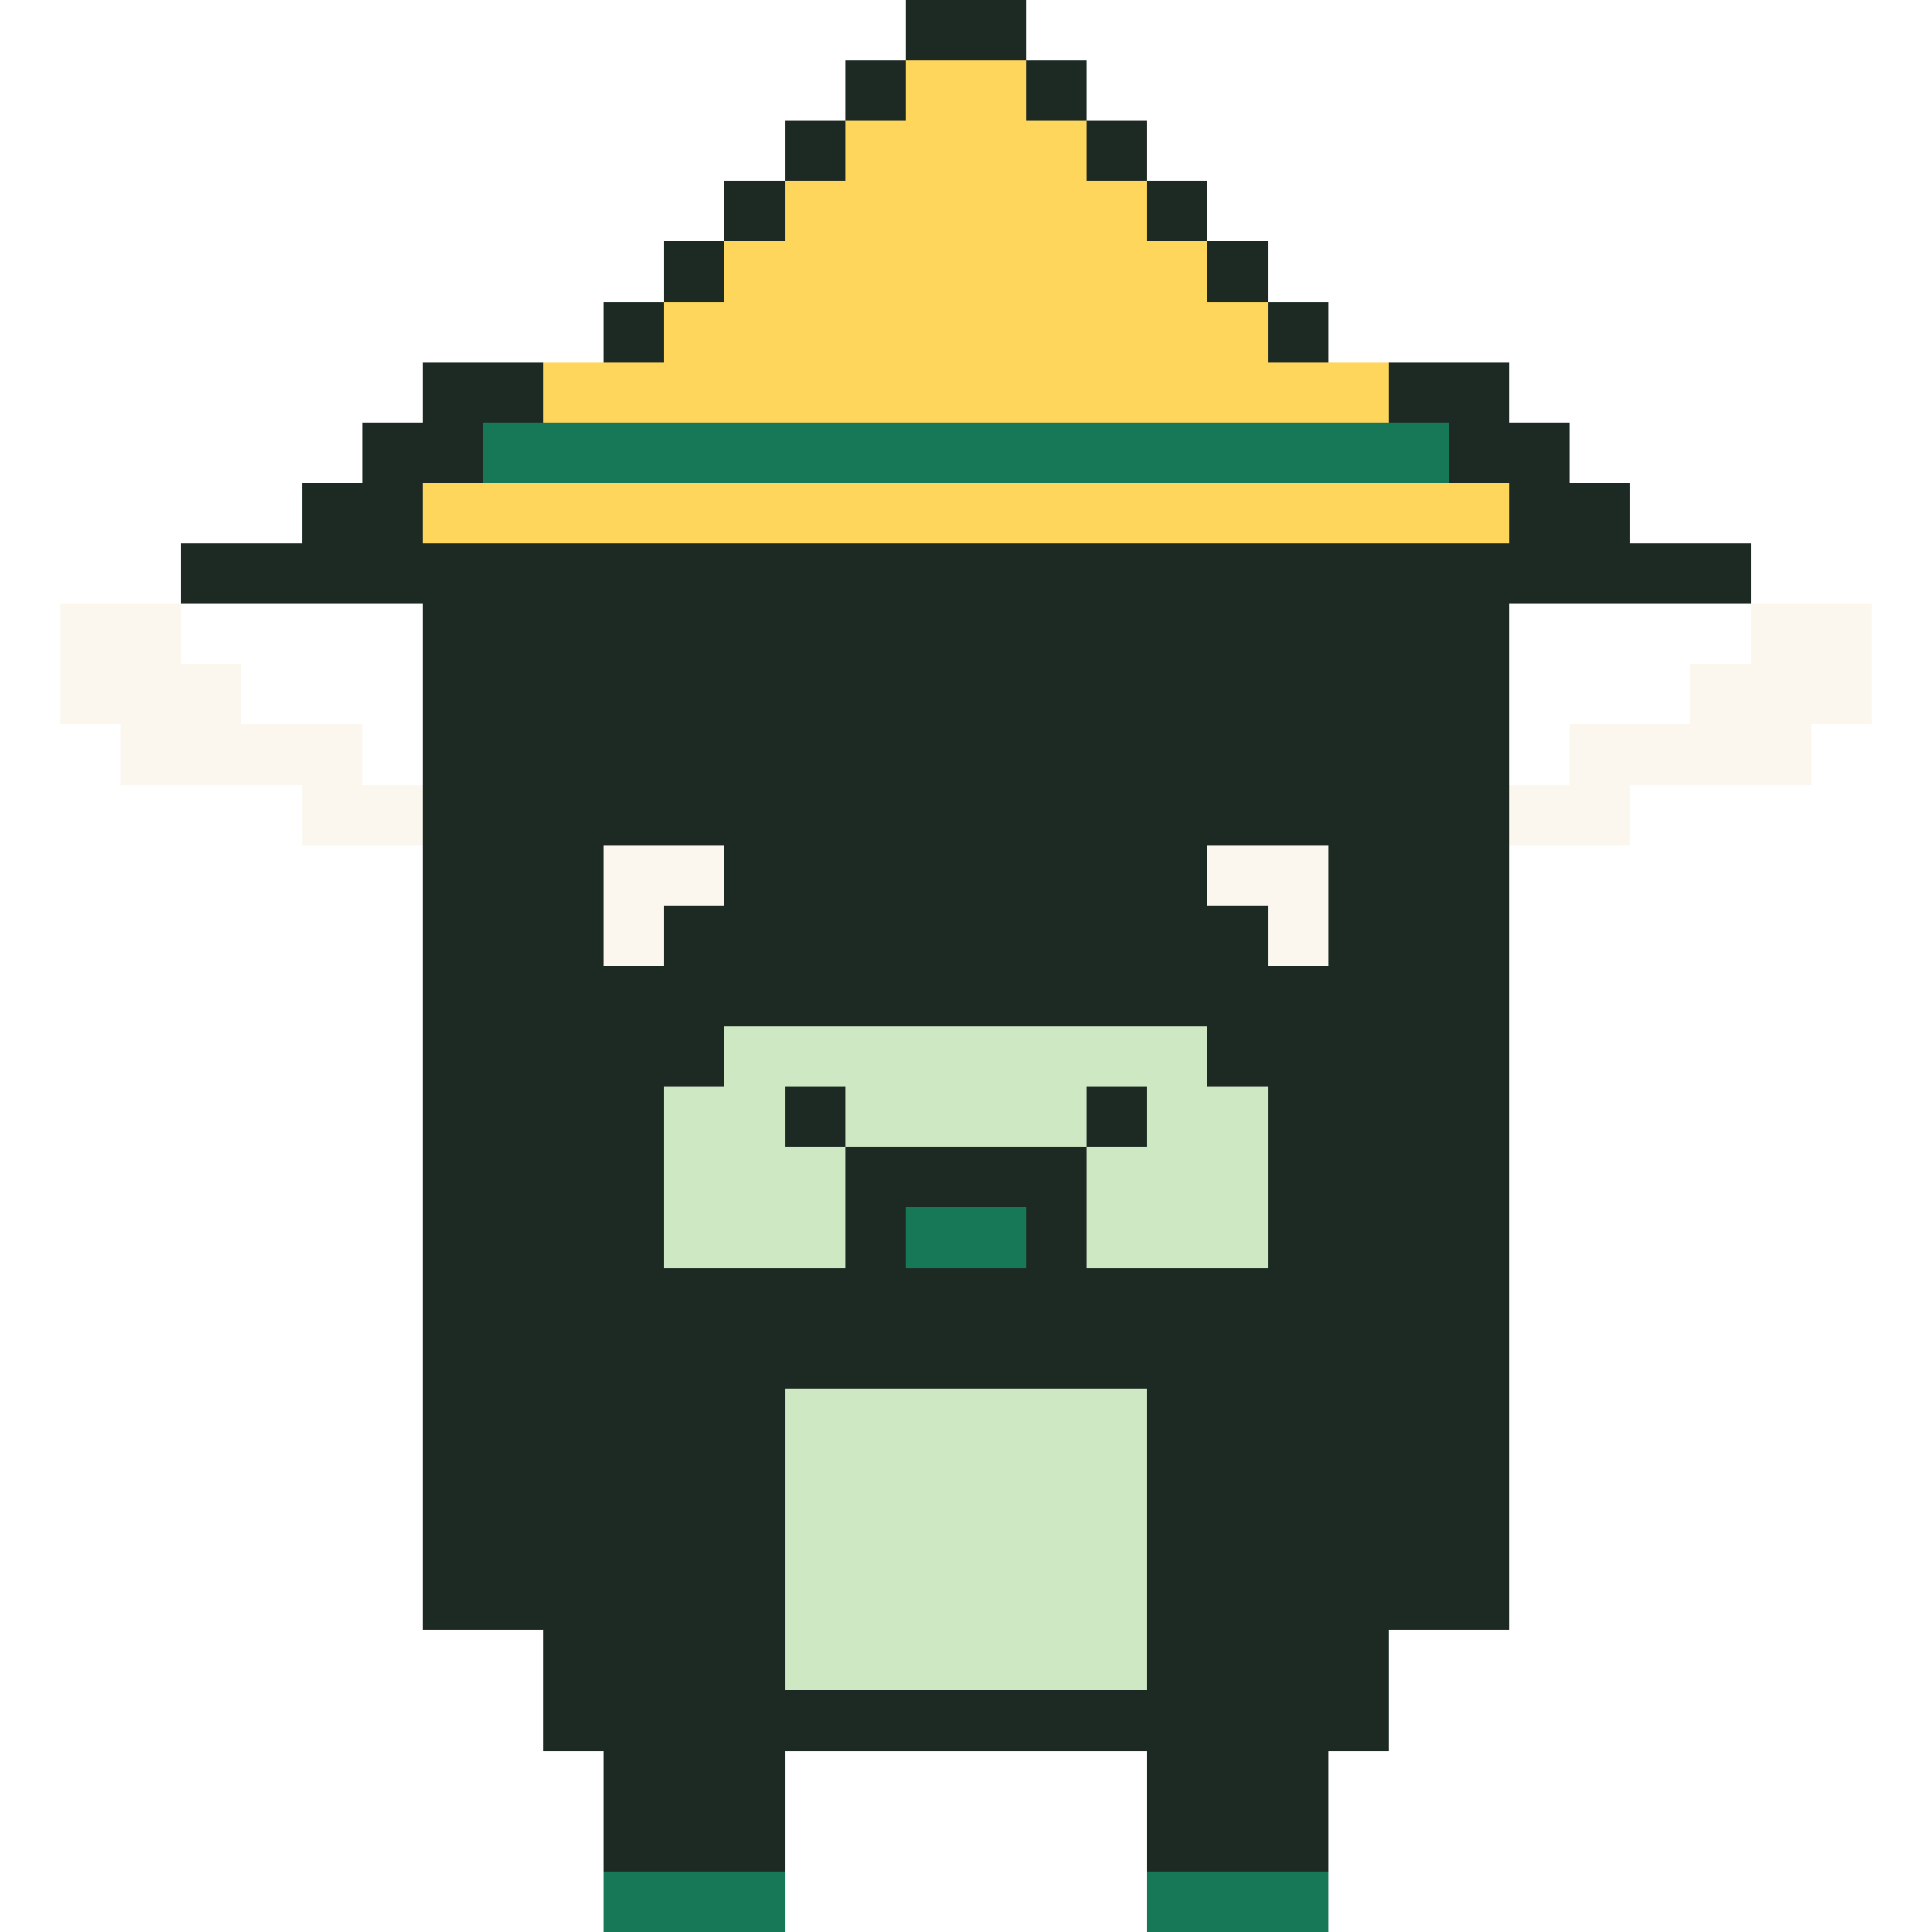
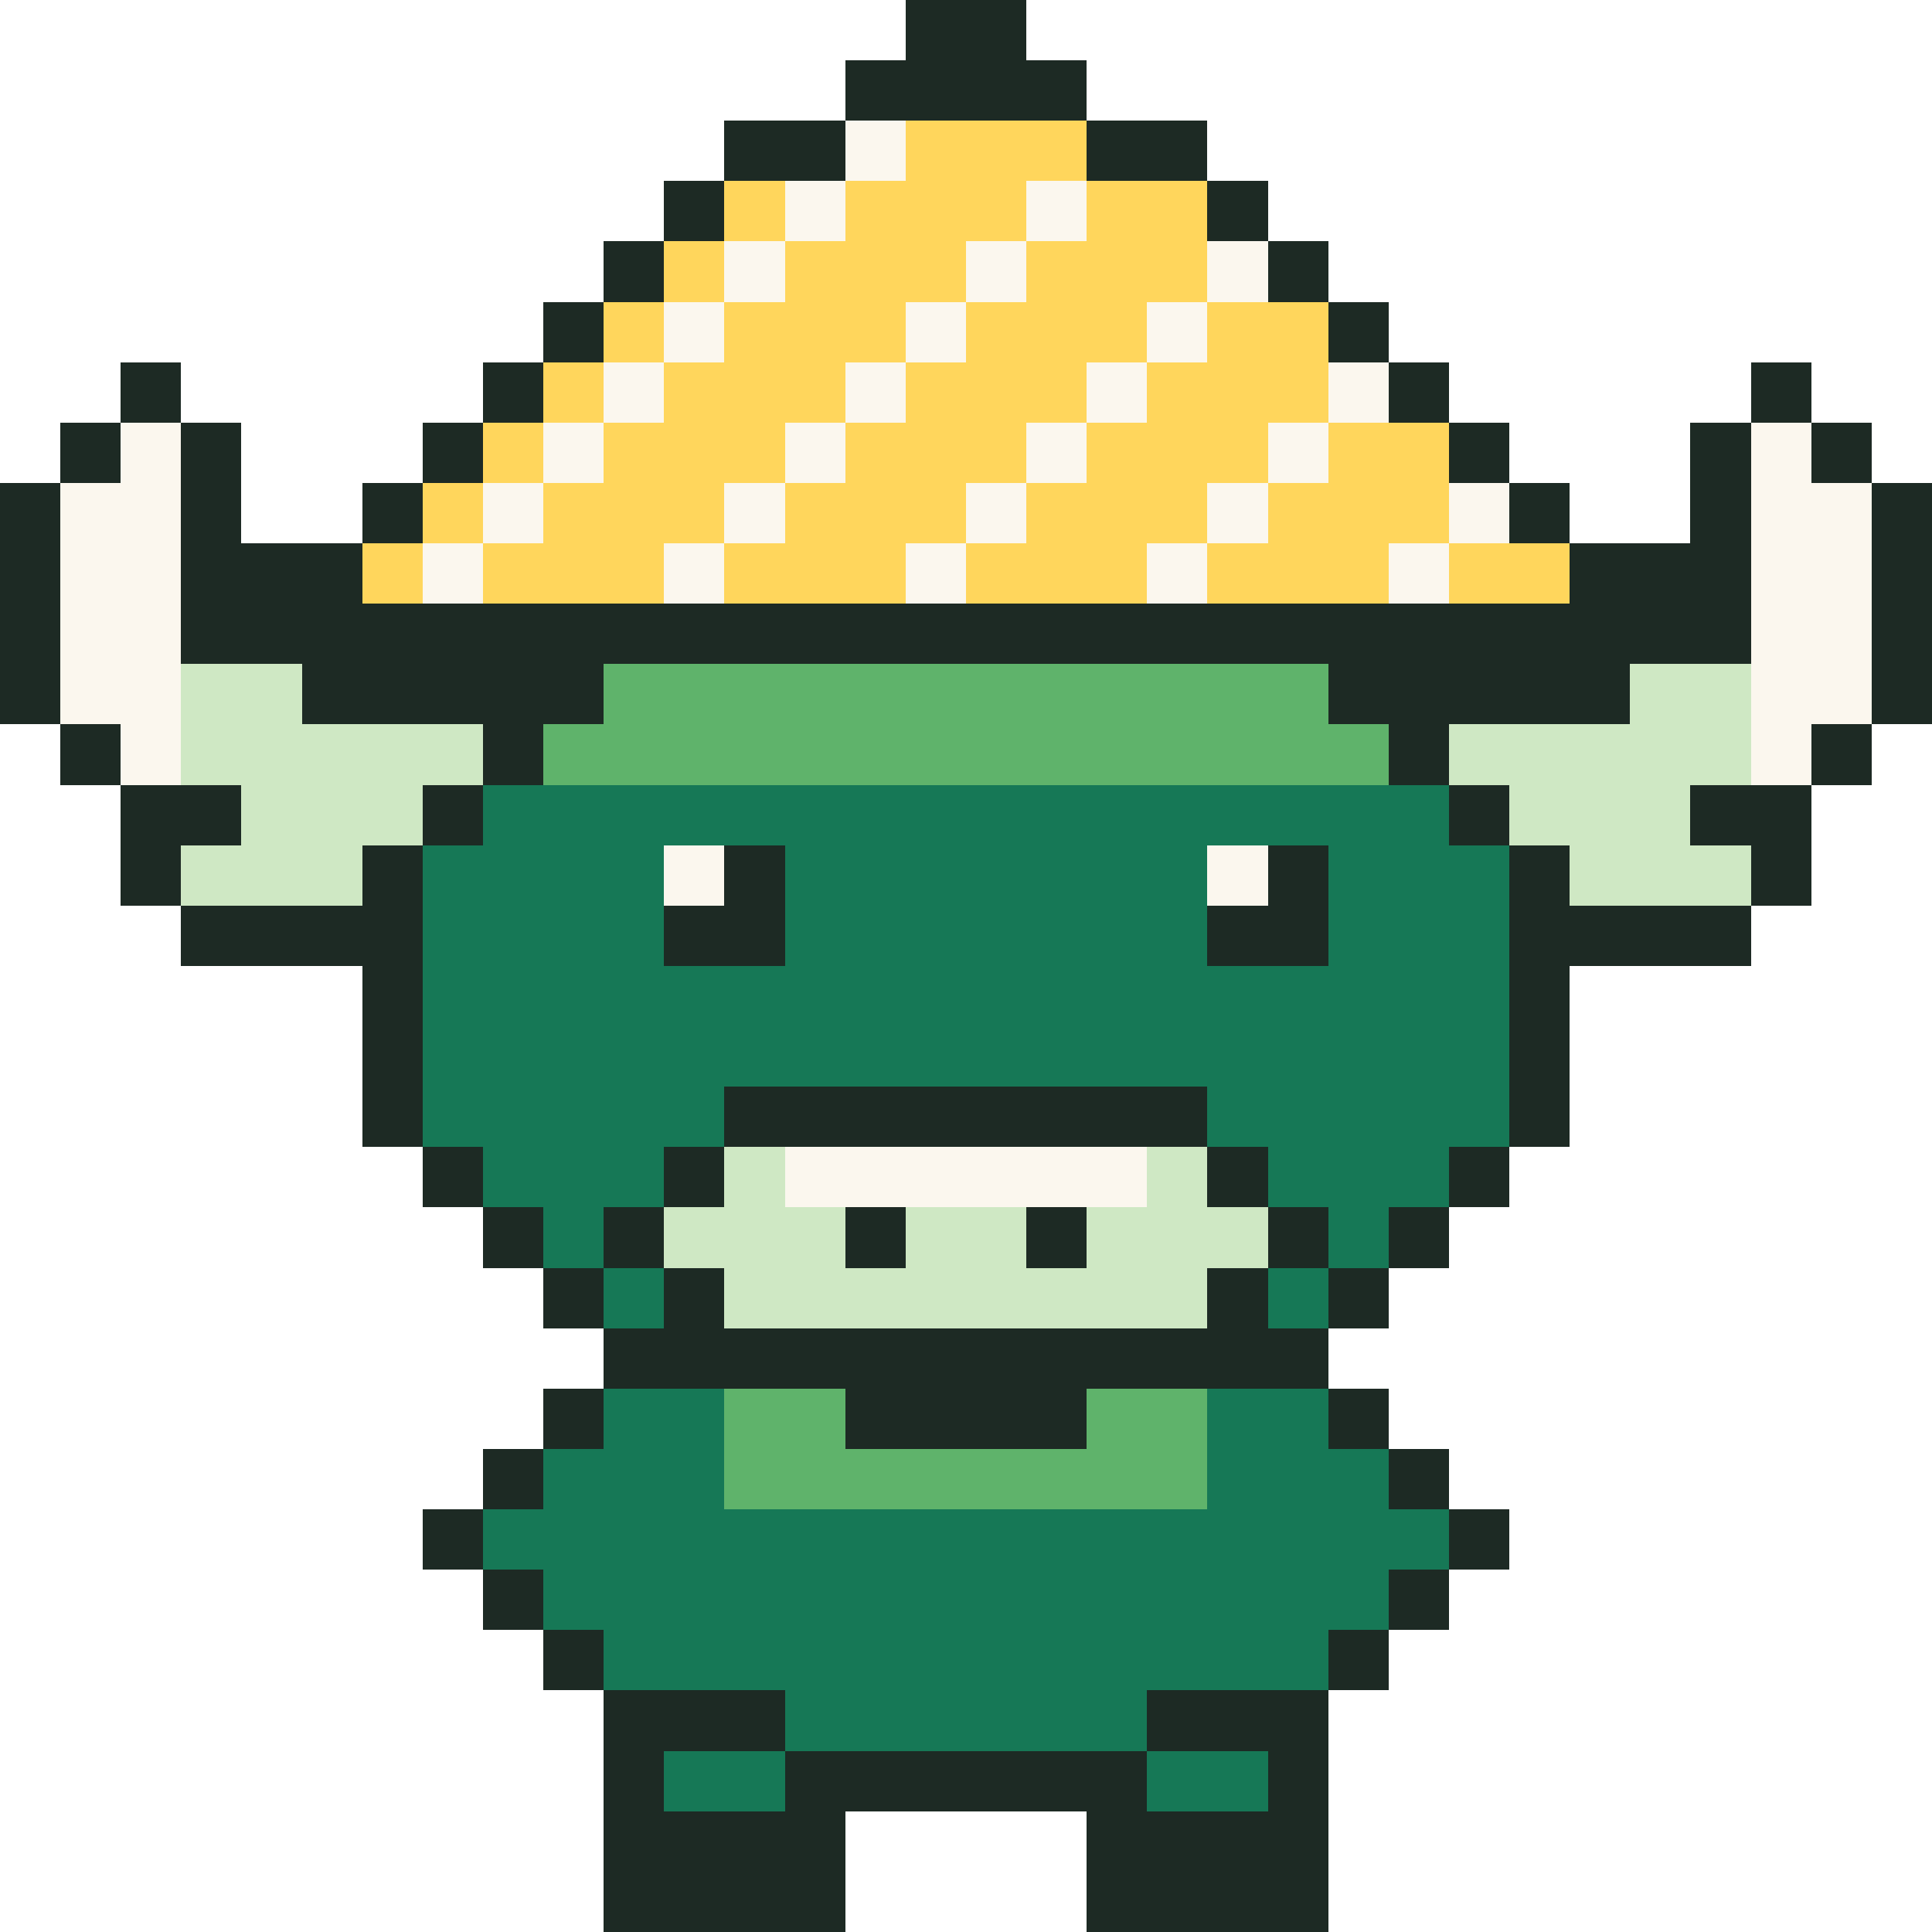
<svg xmlns="http://www.w3.org/2000/svg" width="32" height="32" viewBox="0 0 32 32" shape-rendering="crispEdges">
-   <path fill="#1d2a24" d="M15 0h2v1H15zM14 1h1v1H14zM17 1h1v1H17zM13 2h1v1H13zM18 2h1v1H18zM12 3h1v1H12zM19 3h1v1H19zM11 4h1v1H11zM20 4h1v1H20zM10 5h1v1H10zM21 5h1v1H21zM7 6h2v1H7zM23 6h2v1H23zM6 7h2v1H6zM24 7h2v1H24zM5 8h2v1H5zM25 8h2v1H25zM3 9h26v1H3zM7 10h18v4H7zM7 14h3v2H7zM12 14h8v1H12zM22 14h3v2H22zM11 15h10v1H11zM7 16h18v1H7zM7 17h5v1H7zM20 17h5v1H20zM7 18h4v3H7zM13 18h1v1H13zM18 18h1v1H18zM21 18h4v3H21zM14 19h4v1H14zM14 20h1v1H14zM17 20h1v1H17zM7 21h18v2H7zM7 23h6v4H7zM19 23h6v4H19zM9 27h4v1H9zM19 27h4v1H19zM9 28h14v1H9zM10 29h3v2H10zM19 29h3v2H19z" />
-   <path fill="#167856" d="M8 7h16v1H8zM15 20h2v1H15zM10 31h3v1H10zM19 31h3v1H19z" />
-   <path fill="#cfe8c4" d="M12 17h8v1H12zM11 18h2v1H11zM14 18h4v1H14zM19 18h2v1H19zM11 19h3v2H11zM18 19h3v2H18zM13 23h6v5H13z" />
-   <path fill="#fbf7ee" d="M1 10h2v1H1zM29 10h2v1H29zM1 11h3v1H1zM28 11h3v1H28zM2 12h4v1H2zM26 12h4v1H26zM5 13h2v1H5zM25 13h2v1H25zM10 14h2v1H10zM20 14h2v1H20zM10 15h1v1H10zM21 15h1v1H21z" />
-   <path fill="#ffd65c" d="M15 1h2v1H15zM14 2h4v1H14zM13 3h6v1H13zM12 4h8v1H12zM11 5h10v1H11zM9 6h14v1H9zM7 8h18v1H7z" />
+   <path fill="#1d2a24" d="M15 0h2v1H15zM14 1h4v1H14zM12 2h2v1H12zM18 2h2v1H18zM11 3h1v1H11zM20 3h1v1H20zM10 4h1v1H10zM21 4h1v1H21zM9 5h1v1H9zM22 5h1v1H22zM2 6h1v1H2zM8 6h1v1H8zM23 6h1v1H23zM29 6h1v1H29zM1 7h1v1H1zM3 7h1v2H3zM7 7h1v1H7zM24 7h1v1H24zM28 7h1v2H28zM30 7h1v1H30zM0 8h1v4H0zM6 8h1v1H6zM25 8h1v1H25zM31 8h1v4H31zM3 9h3v1H3zM26 9h3v1H26zM3 10h26v1H3zM5 11h5v1H5zM22 11h5v1H22zM1 12h1v1H1zM8 12h1v1H8zM23 12h1v1H23zM30 12h1v1H30zM2 13h2v1H2zM7 13h1v1H7zM24 13h1v1H24zM28 13h2v1H28zM2 14h1v1H2zM6 14h1v1H6zM12 14h1v1H12zM21 14h1v1H21zM25 14h1v1H25zM29 14h1v1H29zM3 15h4v1H3zM11 15h2v1H11zM20 15h2v1H20zM25 15h4v1H25zM6 16h1v3H6zM25 16h1v3H25zM12 18h8v1H12zM7 19h1v1H7zM11 19h1v1H11zM20 19h1v1H20zM24 19h1v1H24zM8 20h1v1H8zM10 20h1v1H10zM14 20h1v1H14zM17 20h1v1H17zM21 20h1v1H21zM23 20h1v1H23zM9 21h1v1H9zM11 21h1v1H11zM20 21h1v1H20zM22 21h1v1H22zM10 22h12v1H10zM9 23h1v1H9zM14 23h4v1H14zM22 23h1v1H22zM8 24h1v1H8zM23 24h1v1H23zM7 25h1v1H7zM24 25h1v1H24zM8 26h1v1H8zM23 26h1v1H23zM9 27h1v1H9zM22 27h1v1H22zM10 28h3v1H10zM19 28h3v1H19zM10 29h1v1H10zM13 29h6v1H13zM21 29h1v1H21zM10 30h4v2H10zM18 30h4v2H18z" />
+   <path fill="#167856" d="M8 13h16v1H8zM7 14h4v2H7zM13 14h7v2H13zM22 14h3v2H22zM7 16h18v2H7zM7 18h5v1H7zM20 18h5v1H20zM8 19h3v1H8zM21 19h3v1H21zM9 20h1v1H9zM22 20h1v1H22zM10 21h1v1H10zM21 21h1v1H21zM10 23h2v1H10zM20 23h2v1H20zM9 24h3v1H9zM20 24h3v1H20zM8 25h16v1H8zM9 26h14v1H9zM10 27h12v1H10zM13 28h6v1H13zM11 29h2v1H11zM19 29h2v1H19z" />
+   <path fill="#5fb36b" d="M10 11h12v1H10zM9 12h14v1H9zM12 23h2v1H12zM18 23h2v1H18zM12 24h8v1H12z" />
+   <path fill="#cfe8c4" d="M3 11h2v1H3zM27 11h2v1H27zM3 12h5v1H3zM24 12h5v1H24zM4 13h3v1H4zM25 13h3v1H25zM3 14h3v1H3zM26 14h3v1H26zM12 19h1v1H12zM19 19h1v1H19zM11 20h3v1H11zM15 20h2v1H15zM18 20h3v1H18zM12 21h8v1H12z" />
+   <path fill="#fbf7ee" d="M14 2h1v1H14zM13 3h1v1H13zM17 3h1v1H17zM12 4h1v1H12zM16 4h1v1H16zM20 4h1v1H20zM11 5h1v1H11zM15 5h1v1H15zM19 5h1v1H19zM10 6h1v1H10zM14 6h1v1H14zM18 6h1v1H18zM22 6h1v1H22zM2 7h1v1H2zM9 7h1v1H9zM13 7h1v1H13zM17 7h1v1H17zM21 7h1v1H21zM29 7h1v1H29zM1 8h2v4H1zM8 8h1v1H8zM12 8h1v1H12zM16 8h1v1H16zM20 8h1v1H20zM24 8h1v1H24zM29 8h2v4H29zM7 9h1v1H7zM11 9h1v1H11zM15 9h1v1H15zM19 9h1v1H19zM23 9h1v1H23zM2 12h1v1H2zM29 12h1v1H29zM11 14h1v1H11zM20 14h1v1H20zM13 19h6v1H13z" />
+   <path fill="#ffd65c" d="M15 2h3v1H15zM12 3h1v1H12zM14 3h3v1H14zM18 3h2v1H18zM11 4h1v1H11zM13 4h3v1H13zM17 4h3v1H17zM10 5h1v1H10zM12 5h3v1H12zM16 5h3v1H16zM20 5h2v1H20zM9 6h1v1H9zM11 6h3v1H11zM15 6h3v1H15zM19 6h3v1H19zM8 7h1v1H8zM10 7h3v1H10zM14 7h3v1H14zM18 7h3v1H18zM22 7h2v1H22zM7 8h1v1H7zM9 8h3v1H9zM13 8h3v1H13zM17 8h3v1H17zM21 8h3v1H21zM6 9h1v1H6zM8 9h3v1H8zM12 9h3v1H12zM16 9h3v1H16zM20 9h3v1H20zM24 9h2v1H24z" />
</svg>
